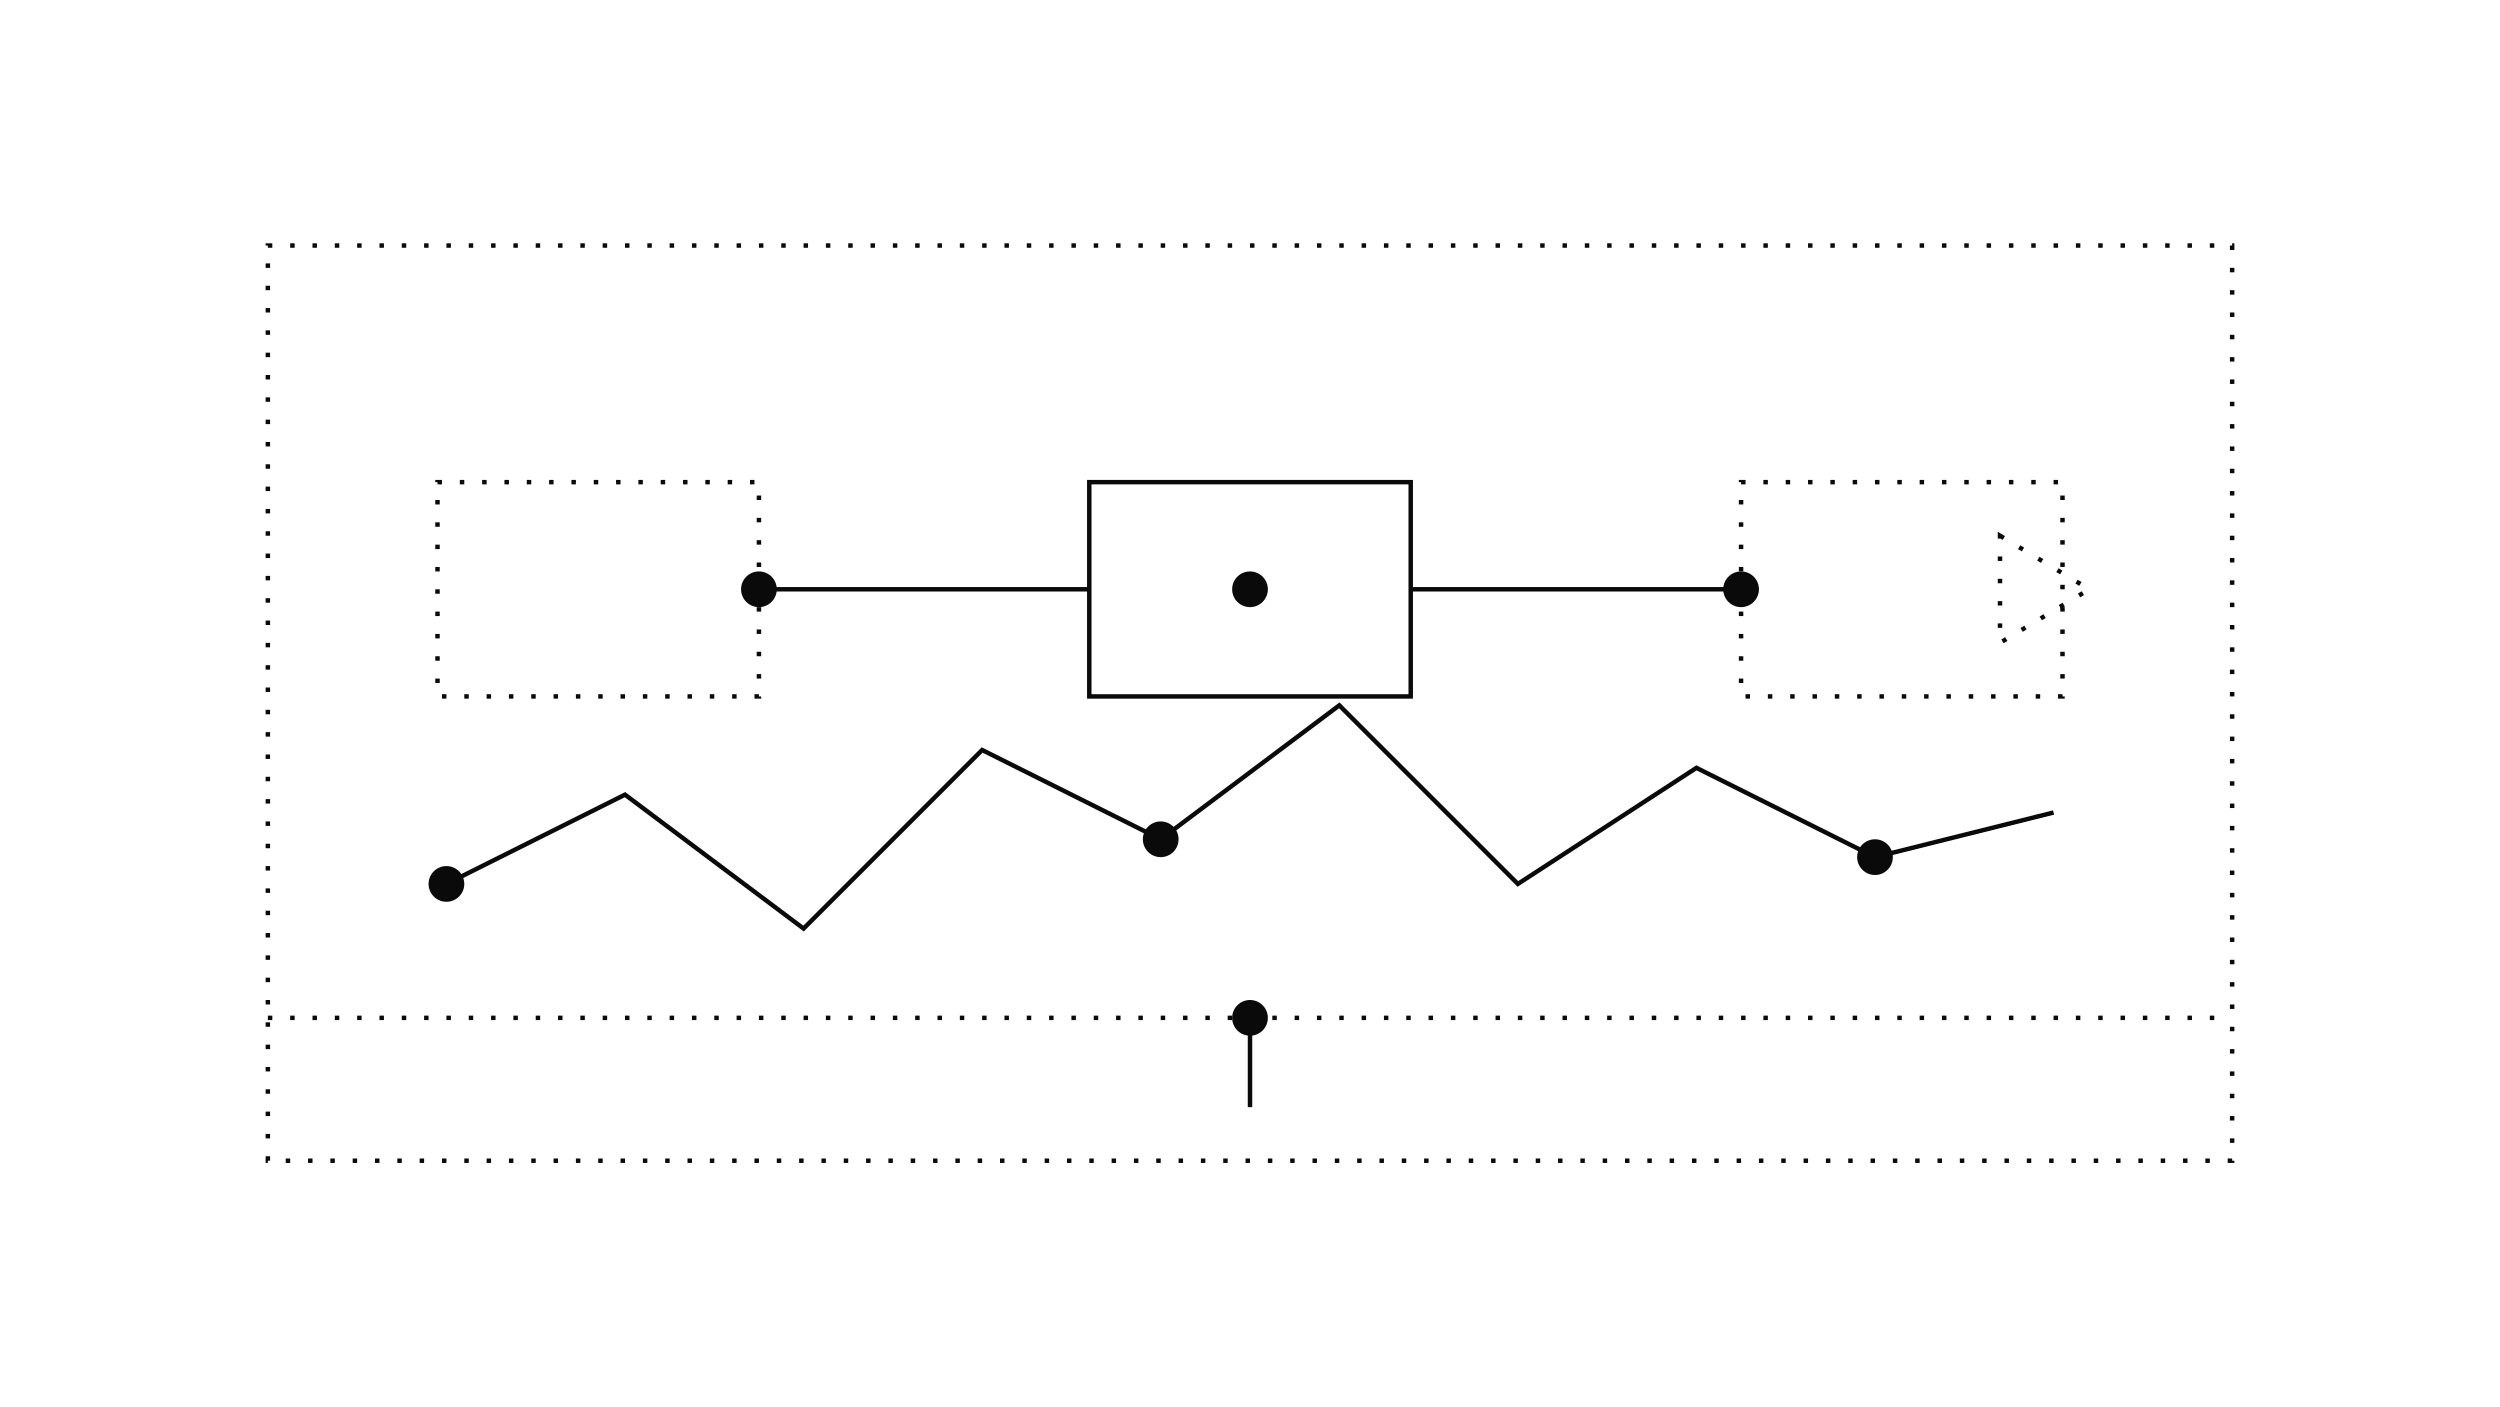
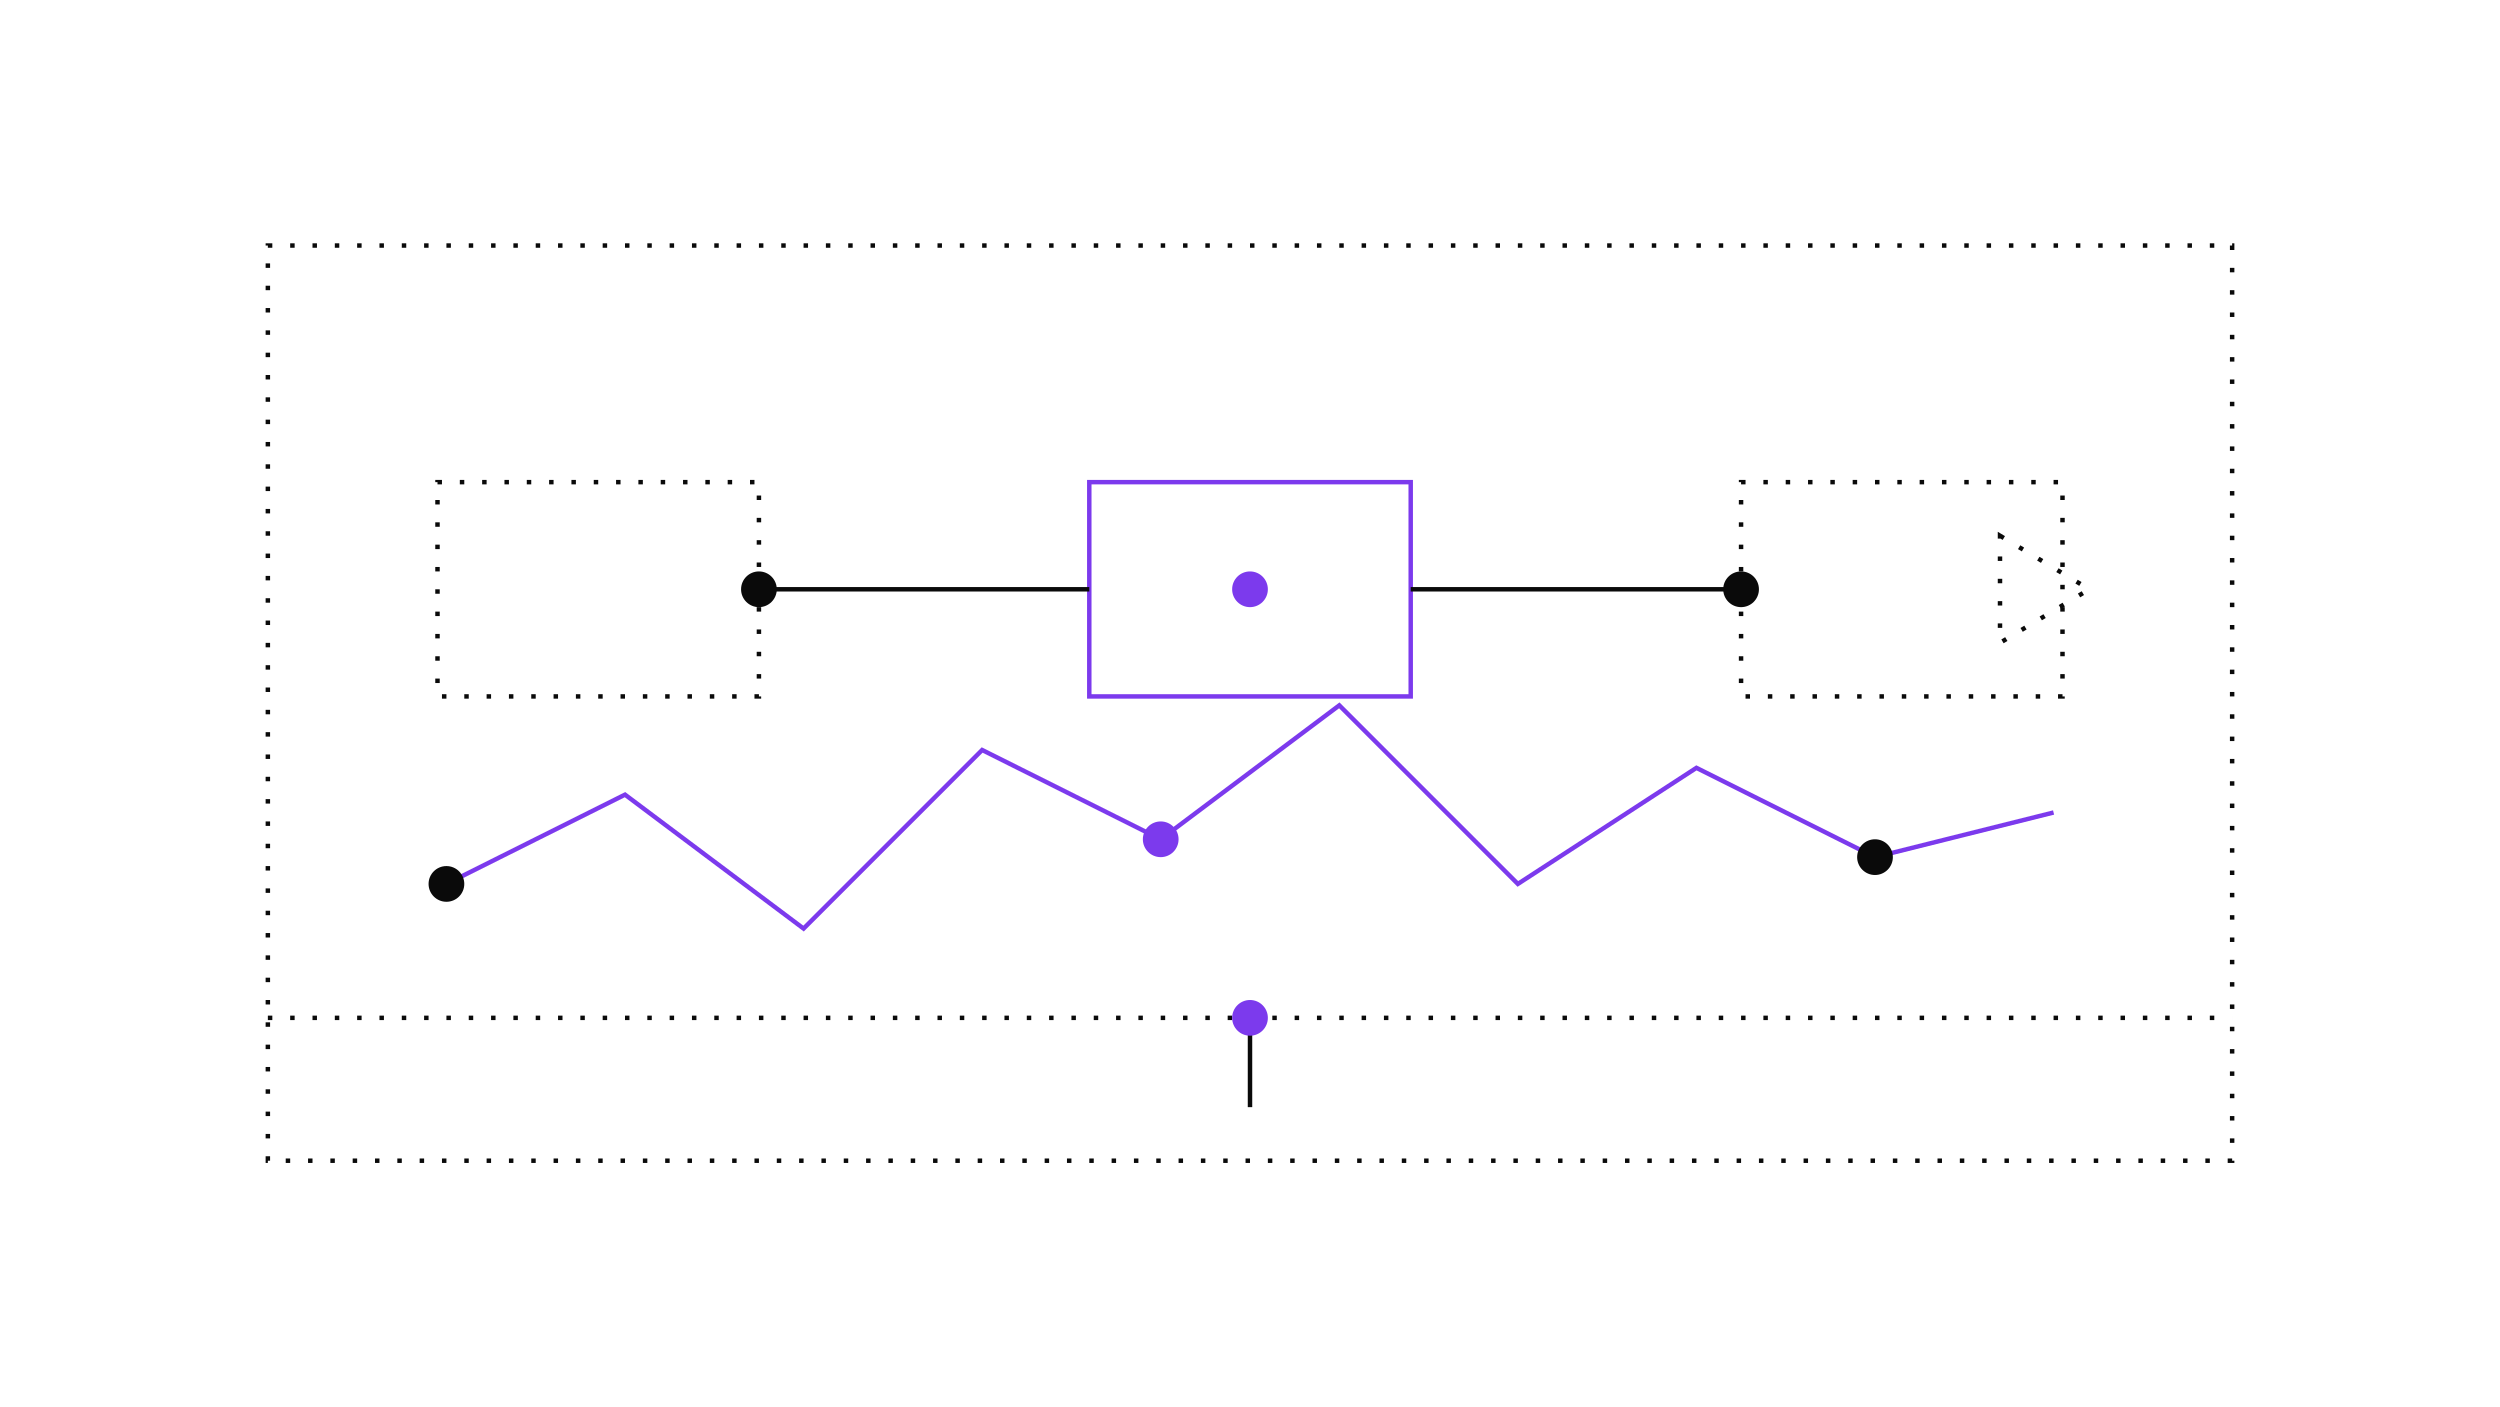
<svg xmlns="http://www.w3.org/2000/svg" viewBox="0 0 560 315" fill="none" stroke="#0a0a0a" stroke-width="1" shape-rendering="geometricPrecision" vector-effect="non-scaling-stroke">
  <rect x="60" y="55" width="440" height="205" stroke-dasharray="1 4" />
  <rect x="98" y="108" width="72" height="48" stroke-dasharray="1 4" />
-   <rect x="244" y="108" width="72" height="48" />
+   <rect x="244" y="108" width="72" height="48" stroke="#7C3AED" />
  <rect x="390" y="108" width="72" height="48" stroke-dasharray="1 4" />
  <path d="M 170 132 L 244 132" />
  <path d="M 316 132 L 390 132" />
  <circle cx="170" cy="132" r="4" fill="#0a0a0a" stroke="none" />
-   <circle cx="280" cy="132" r="4" fill="#0a0a0a" stroke="none" />
+   <circle cx="280" cy="132" r="4" fill="#7C3AED" stroke="none" />
  <circle cx="390" cy="132" r="4" fill="#0a0a0a" stroke="none" />
  <path d="M 448 120 L 468 132 L 448 144 Z" stroke-dasharray="1 4" />
-   <path d="M 100 198 L 140 178 L 180 208 L 220 168 L 260 188 L 300 158 L 340 198 L 380 172 L 420 192 L 460 182" />
+   <path d="M 100 198 L 140 178 L 180 208 L 220 168 L 260 188 L 300 158 L 340 198 L 380 172 L 420 192 L 460 182" stroke="#7C3AED" />
  <circle cx="100" cy="198" r="4" fill="#0a0a0a" stroke="none" />
-   <circle cx="260" cy="188" r="4" fill="#0a0a0a" stroke="none" />
+   <circle cx="260" cy="188" r="4" fill="#7C3AED" stroke="none" />
  <circle cx="420" cy="192" r="4" fill="#0a0a0a" stroke="none" />
  <line x1="60" y1="228" x2="500" y2="228" stroke-dasharray="1 4" />
  <line x1="280" y1="228" x2="280" y2="248" />
-   <circle cx="280" cy="228" r="4" fill="#0a0a0a" stroke="none" />
+   <circle cx="280" cy="228" r="4" fill="#7C3AED" stroke="none" />
</svg>
